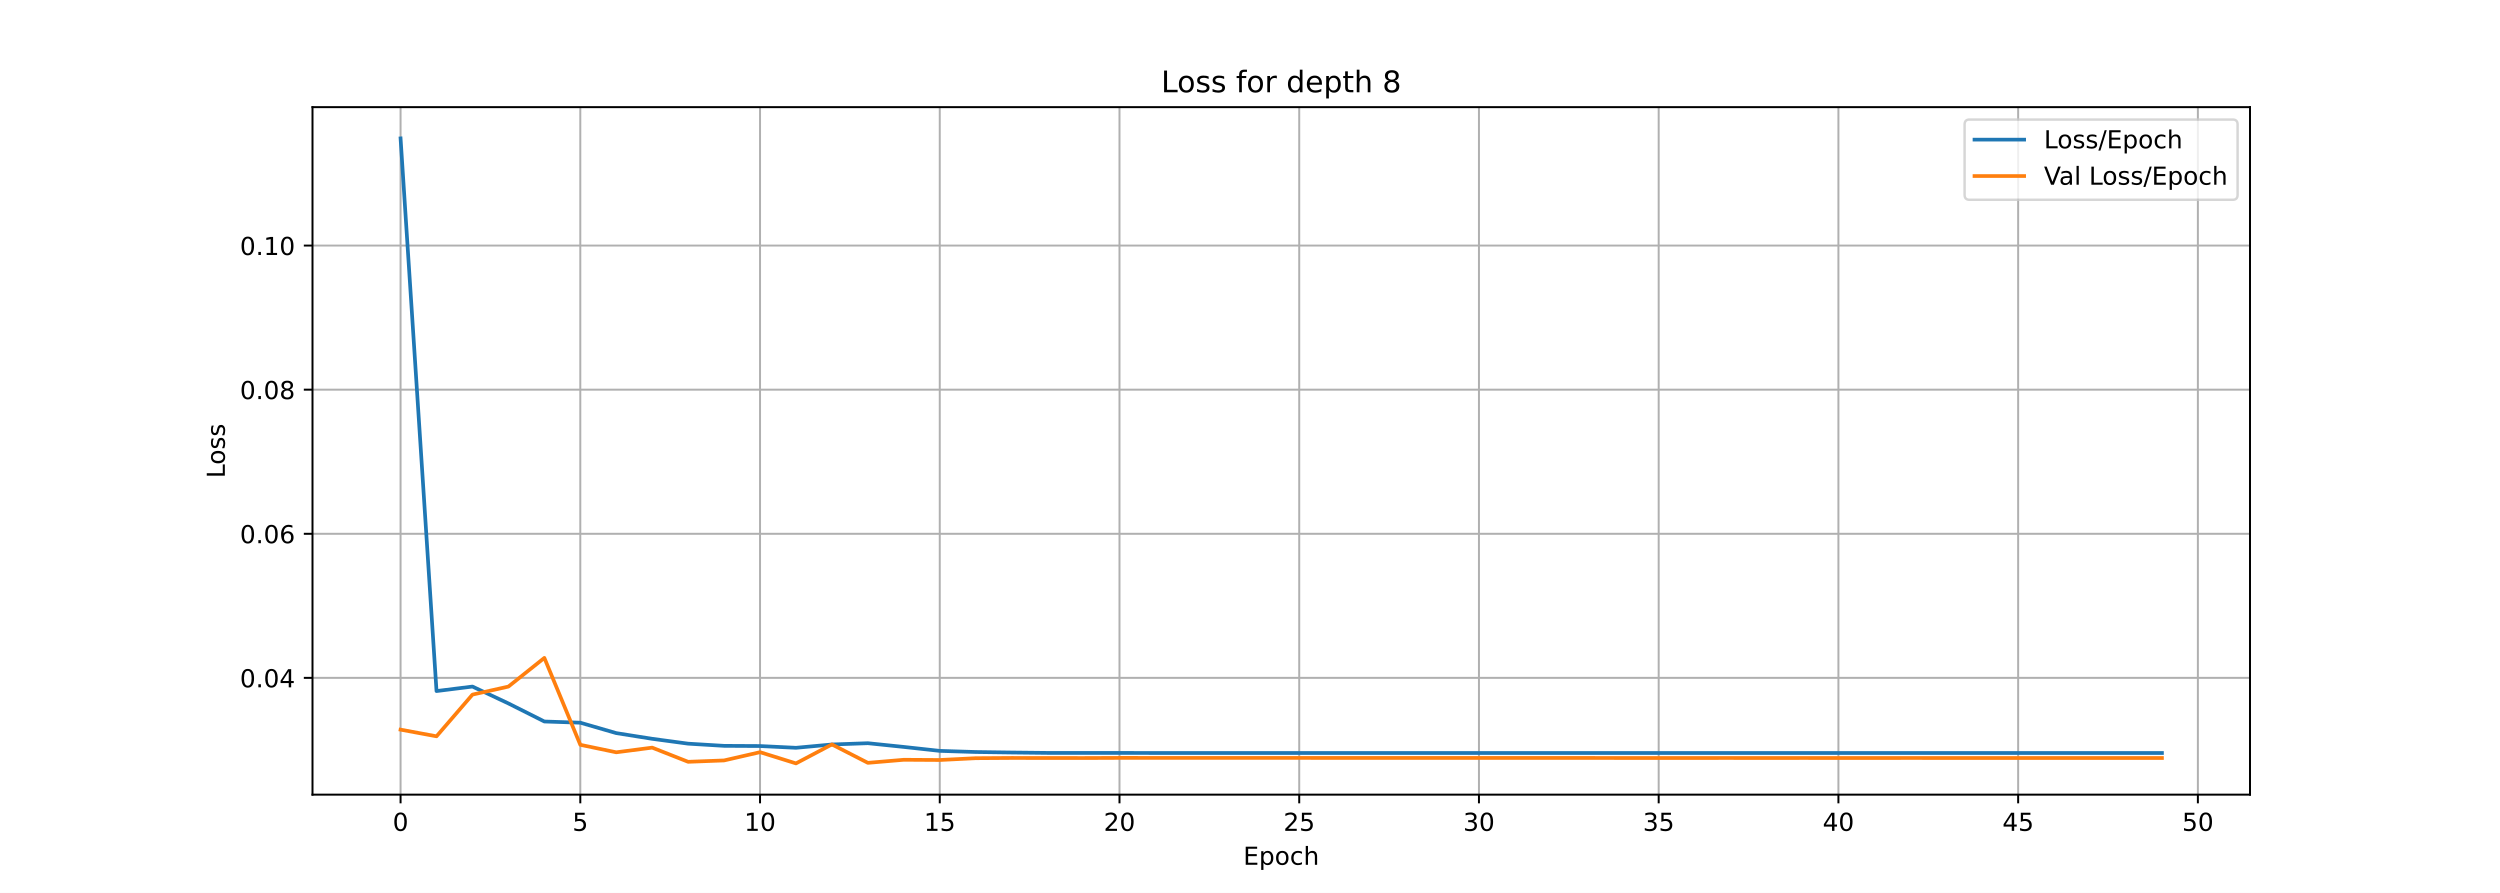
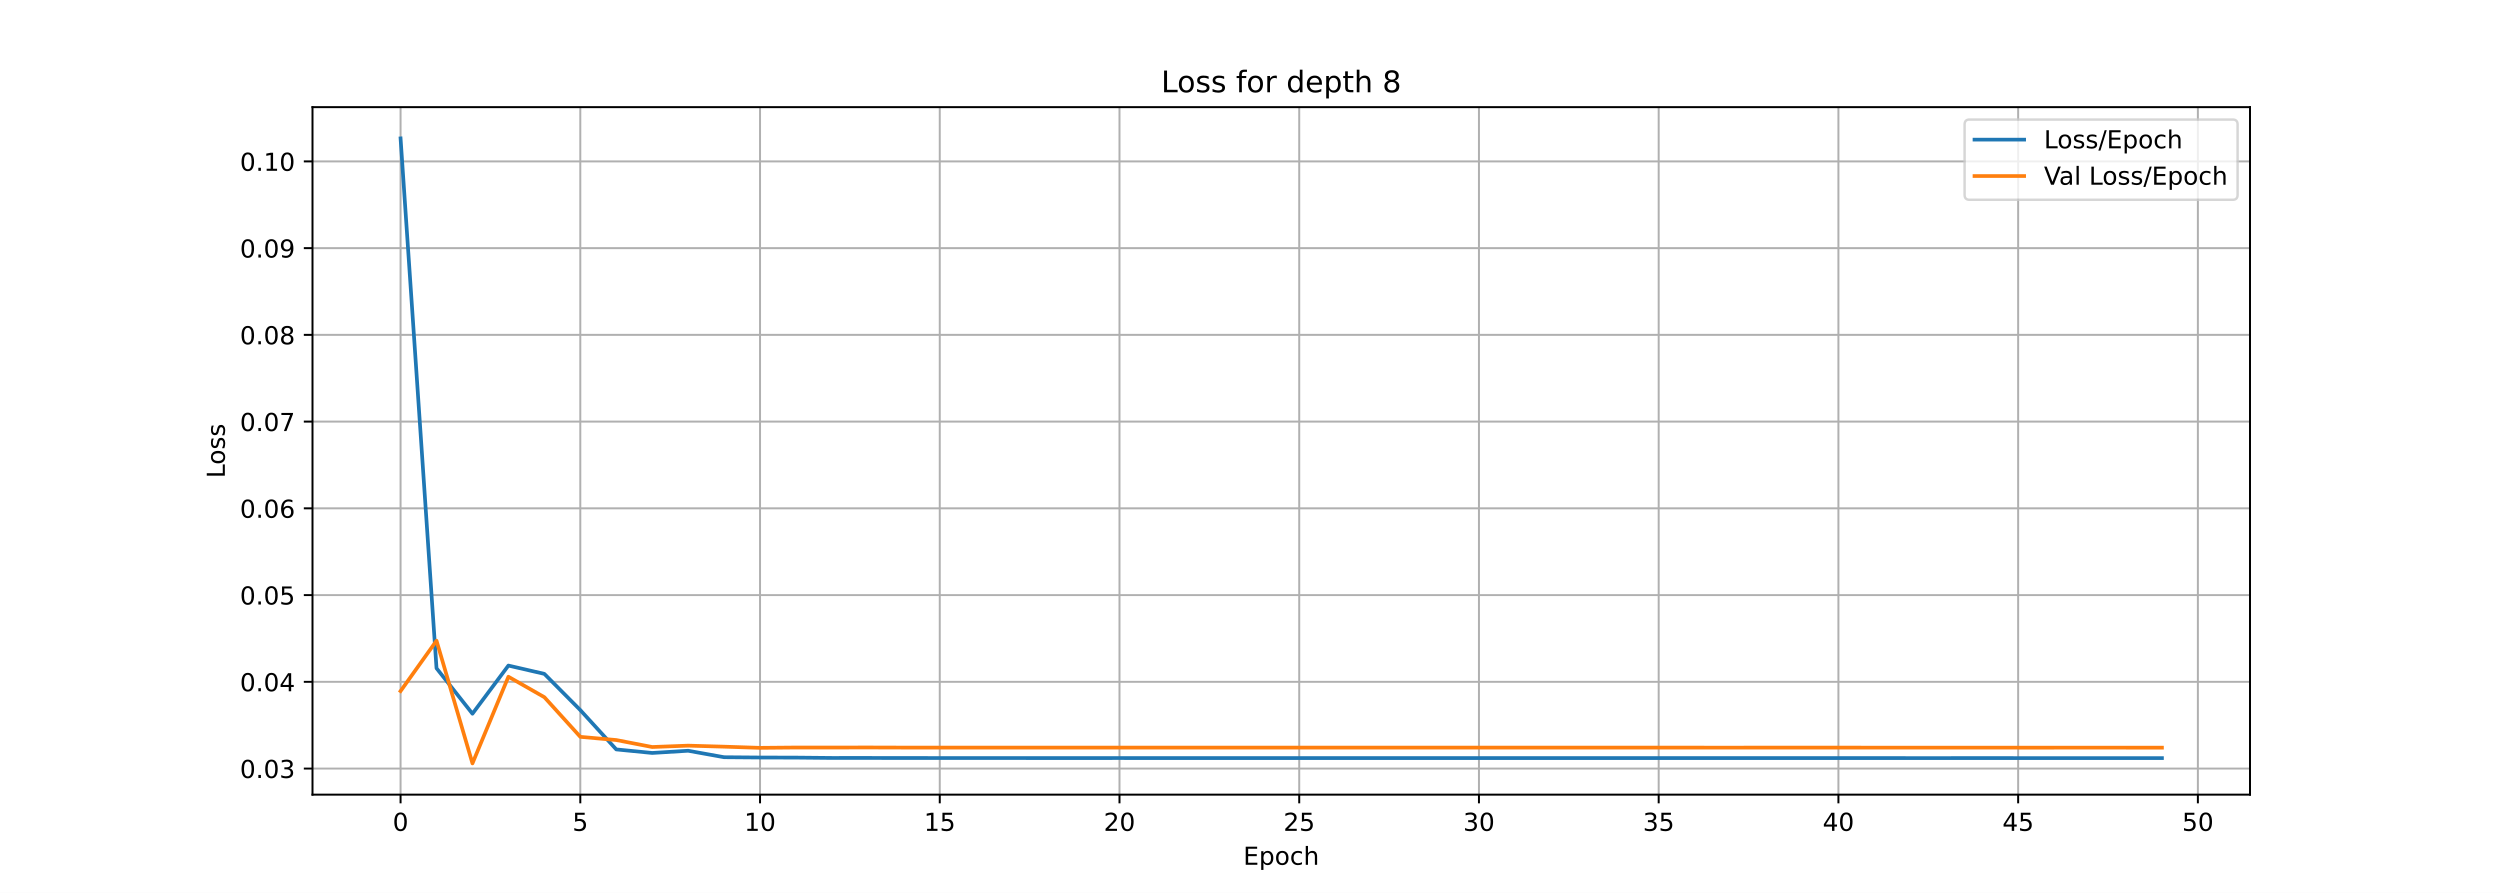
<svg xmlns="http://www.w3.org/2000/svg" xmlns:xlink="http://www.w3.org/1999/xlink" width="1008pt" height="360pt" viewBox="0 0 1008 360" version="1.1">
  <defs>
    <style type="text/css">*{stroke-linejoin: round; stroke-linecap: butt}</style>
  </defs>
  <g id="figure_1">
    <g id="patch_1">
      <path d="M 0 360  L 1008 360  L 1008 0  L 0 0  z " style="fill: #ffffff" />
    </g>
    <g id="axes_1">
      <g id="patch_2">
        <path d="M 126 320.4  L 907.2 320.4  L 907.2 43.2  L 126 43.2  z " style="fill: #ffffff" />
      </g>
      <g id="matplotlib.axis_1">
        <g id="xtick_1">
          <g id="line2d_1">
-             <path d="M 161.509 320.4  L 161.509 43.2  " clip-path="url(#pe4d2c948df)" style="fill: none; stroke: #b0b0b0; stroke-width: 0.8; stroke-linecap: square" />
+             <path d="M 161.509 320.4  L 161.509 43.2  " clip-path="url(#p68dc21cf31)" style="fill: none; stroke: #b0b0b0; stroke-width: 0.8; stroke-linecap: square" />
          </g>
          <g id="line2d_2">
            <defs>
-               <path id="mfc4fcb8a39" d="M 0 0  L 0 3.5  " style="stroke: #000000; stroke-width: 0.8" />
+               <path id="m61113ec7d9" d="M 0 0  L 0 3.5  " style="stroke: #000000; stroke-width: 0.8" />
            </defs>
            <g>
-               <use xlink:href="#mfc4fcb8a39" x="161.509" y="320.4" style="stroke: #000000; stroke-width: 0.8" />
+               <use xlink:href="#m61113ec7d9" x="161.509" y="320.4" style="stroke: #000000; stroke-width: 0.8" />
            </g>
          </g>
          <g id="text_1">
            <g transform="translate(158.3278 334.9984) scale(0.1 -0.1)">
              <defs>
                <path id="DejaVuSans-30" d="M 2034 4250  Q 1547 4250 1301 3770  Q 1056 3291 1056 2328  Q 1056 1369 1301 889  Q 1547 409 2034 409  Q 2525 409 2770 889  Q 3016 1369 3016 2328  Q 3016 3291 2770 3770  Q 2525 4250 2034 4250  z M 2034 4750  Q 2819 4750 3233 4129  Q 3647 3509 3647 2328  Q 3647 1150 3233 529  Q 2819 -91 2034 -91  Q 1250 -91 836 529  Q 422 1150 422 2328  Q 422 3509 836 4129  Q 1250 4750 2034 4750  z " transform="scale(0.015625)" />
              </defs>
              <use xlink:href="#DejaVuSans-30" />
            </g>
          </g>
        </g>
        <g id="xtick_2">
          <g id="line2d_3">
-             <path d="M 233.977 320.4  L 233.977 43.2  " clip-path="url(#pe4d2c948df)" style="fill: none; stroke: #b0b0b0; stroke-width: 0.8; stroke-linecap: square" />
+             <path d="M 233.977 320.4  L 233.977 43.2  " clip-path="url(#p68dc21cf31)" style="fill: none; stroke: #b0b0b0; stroke-width: 0.8; stroke-linecap: square" />
          </g>
          <g id="line2d_4">
            <g>
-               <use xlink:href="#mfc4fcb8a39" x="233.977" y="320.4" style="stroke: #000000; stroke-width: 0.8" />
+               <use xlink:href="#m61113ec7d9" x="233.977" y="320.4" style="stroke: #000000; stroke-width: 0.8" />
            </g>
          </g>
          <g id="text_2">
            <g transform="translate(230.7954 334.9984) scale(0.1 -0.1)">
              <defs>
                <path id="DejaVuSans-35" d="M 691 4666  L 3169 4666  L 3169 4134  L 1269 4134  L 1269 2991  Q 1406 3038 1543 3061  Q 1681 3084 1819 3084  Q 2600 3084 3056 2656  Q 3513 2228 3513 1497  Q 3513 744 3044 326  Q 2575 -91 1722 -91  Q 1428 -91 1123 -41  Q 819 9 494 109  L 494 744  Q 775 591 1075 516  Q 1375 441 1709 441  Q 2250 441 2565 725  Q 2881 1009 2881 1497  Q 2881 1984 2565 2268  Q 2250 2553 1709 2553  Q 1456 2553 1204 2497  Q 953 2441 691 2322  L 691 4666  z " transform="scale(0.015625)" />
              </defs>
              <use xlink:href="#DejaVuSans-35" />
            </g>
          </g>
        </g>
        <g id="xtick_3">
          <g id="line2d_5">
-             <path d="M 306.444 320.4  L 306.444 43.2  " clip-path="url(#pe4d2c948df)" style="fill: none; stroke: #b0b0b0; stroke-width: 0.8; stroke-linecap: square" />
+             <path d="M 306.444 320.4  L 306.444 43.2  " clip-path="url(#p68dc21cf31)" style="fill: none; stroke: #b0b0b0; stroke-width: 0.8; stroke-linecap: square" />
          </g>
          <g id="line2d_6">
            <g>
-               <use xlink:href="#mfc4fcb8a39" x="306.444" y="320.4" style="stroke: #000000; stroke-width: 0.8" />
+               <use xlink:href="#m61113ec7d9" x="306.444" y="320.4" style="stroke: #000000; stroke-width: 0.8" />
            </g>
          </g>
          <g id="text_3">
            <g transform="translate(300.0817 334.9984) scale(0.1 -0.1)">
              <defs>
                <path id="DejaVuSans-31" d="M 794 531  L 1825 531  L 1825 4091  L 703 3866  L 703 4441  L 1819 4666  L 2450 4666  L 2450 531  L 3481 531  L 3481 0  L 794 0  L 794 531  z " transform="scale(0.015625)" />
              </defs>
              <use xlink:href="#DejaVuSans-31" />
              <use xlink:href="#DejaVuSans-30" x="63.623" />
            </g>
          </g>
        </g>
        <g id="xtick_4">
          <g id="line2d_7">
-             <path d="M 378.912 320.4  L 378.912 43.2  " clip-path="url(#pe4d2c948df)" style="fill: none; stroke: #b0b0b0; stroke-width: 0.8; stroke-linecap: square" />
+             <path d="M 378.912 320.4  L 378.912 43.2  " clip-path="url(#p68dc21cf31)" style="fill: none; stroke: #b0b0b0; stroke-width: 0.8; stroke-linecap: square" />
          </g>
          <g id="line2d_8">
            <g>
-               <use xlink:href="#mfc4fcb8a39" x="378.912" y="320.4" style="stroke: #000000; stroke-width: 0.8" />
+               <use xlink:href="#m61113ec7d9" x="378.912" y="320.4" style="stroke: #000000; stroke-width: 0.8" />
            </g>
          </g>
          <g id="text_4">
            <g transform="translate(372.5492 334.9984) scale(0.1 -0.1)">
              <use xlink:href="#DejaVuSans-31" />
              <use xlink:href="#DejaVuSans-35" x="63.623" />
            </g>
          </g>
        </g>
        <g id="xtick_5">
          <g id="line2d_9">
-             <path d="M 451.379 320.4  L 451.379 43.2  " clip-path="url(#pe4d2c948df)" style="fill: none; stroke: #b0b0b0; stroke-width: 0.8; stroke-linecap: square" />
+             <path d="M 451.379 320.4  L 451.379 43.2  " clip-path="url(#p68dc21cf31)" style="fill: none; stroke: #b0b0b0; stroke-width: 0.8; stroke-linecap: square" />
          </g>
          <g id="line2d_10">
            <g>
-               <use xlink:href="#mfc4fcb8a39" x="451.379" y="320.4" style="stroke: #000000; stroke-width: 0.8" />
+               <use xlink:href="#m61113ec7d9" x="451.379" y="320.4" style="stroke: #000000; stroke-width: 0.8" />
            </g>
          </g>
          <g id="text_5">
            <g transform="translate(445.0167 334.9984) scale(0.1 -0.1)">
              <defs>
                <path id="DejaVuSans-32" d="M 1228 531  L 3431 531  L 3431 0  L 469 0  L 469 531  Q 828 903 1448 1529  Q 2069 2156 2228 2338  Q 2531 2678 2651 2914  Q 2772 3150 2772 3378  Q 2772 3750 2511 3984  Q 2250 4219 1831 4219  Q 1534 4219 1204 4116  Q 875 4013 500 3803  L 500 4441  Q 881 4594 1212 4672  Q 1544 4750 1819 4750  Q 2544 4750 2975 4387  Q 3406 4025 3406 3419  Q 3406 3131 3298 2873  Q 3191 2616 2906 2266  Q 2828 2175 2409 1742  Q 1991 1309 1228 531  z " transform="scale(0.015625)" />
              </defs>
              <use xlink:href="#DejaVuSans-32" />
              <use xlink:href="#DejaVuSans-30" x="63.623" />
            </g>
          </g>
        </g>
        <g id="xtick_6">
          <g id="line2d_11">
-             <path d="M 523.847 320.4  L 523.847 43.2  " clip-path="url(#pe4d2c948df)" style="fill: none; stroke: #b0b0b0; stroke-width: 0.8; stroke-linecap: square" />
+             <path d="M 523.847 320.4  L 523.847 43.2  " clip-path="url(#p68dc21cf31)" style="fill: none; stroke: #b0b0b0; stroke-width: 0.8; stroke-linecap: square" />
          </g>
          <g id="line2d_12">
            <g>
-               <use xlink:href="#mfc4fcb8a39" x="523.847" y="320.4" style="stroke: #000000; stroke-width: 0.8" />
+               <use xlink:href="#m61113ec7d9" x="523.847" y="320.4" style="stroke: #000000; stroke-width: 0.8" />
            </g>
          </g>
          <g id="text_6">
            <g transform="translate(517.4843 334.9984) scale(0.1 -0.1)">
              <use xlink:href="#DejaVuSans-32" />
              <use xlink:href="#DejaVuSans-35" x="63.623" />
            </g>
          </g>
        </g>
        <g id="xtick_7">
          <g id="line2d_13">
-             <path d="M 596.314 320.4  L 596.314 43.2  " clip-path="url(#pe4d2c948df)" style="fill: none; stroke: #b0b0b0; stroke-width: 0.8; stroke-linecap: square" />
+             <path d="M 596.314 320.4  L 596.314 43.2  " clip-path="url(#p68dc21cf31)" style="fill: none; stroke: #b0b0b0; stroke-width: 0.8; stroke-linecap: square" />
          </g>
          <g id="line2d_14">
            <g>
-               <use xlink:href="#mfc4fcb8a39" x="596.314" y="320.4" style="stroke: #000000; stroke-width: 0.8" />
+               <use xlink:href="#m61113ec7d9" x="596.314" y="320.4" style="stroke: #000000; stroke-width: 0.8" />
            </g>
          </g>
          <g id="text_7">
            <g transform="translate(589.9518 334.9984) scale(0.1 -0.1)">
              <defs>
                <path id="DejaVuSans-33" d="M 2597 2516  Q 3050 2419 3304 2112  Q 3559 1806 3559 1356  Q 3559 666 3084 287  Q 2609 -91 1734 -91  Q 1441 -91 1130 -33  Q 819 25 488 141  L 488 750  Q 750 597 1062 519  Q 1375 441 1716 441  Q 2309 441 2620 675  Q 2931 909 2931 1356  Q 2931 1769 2642 2001  Q 2353 2234 1838 2234  L 1294 2234  L 1294 2753  L 1863 2753  Q 2328 2753 2575 2939  Q 2822 3125 2822 3475  Q 2822 3834 2567 4026  Q 2313 4219 1838 4219  Q 1578 4219 1281 4162  Q 984 4106 628 3988  L 628 4550  Q 988 4650 1302 4700  Q 1616 4750 1894 4750  Q 2613 4750 3031 4423  Q 3450 4097 3450 3541  Q 3450 3153 3228 2886  Q 3006 2619 2597 2516  z " transform="scale(0.015625)" />
              </defs>
              <use xlink:href="#DejaVuSans-33" />
              <use xlink:href="#DejaVuSans-30" x="63.623" />
            </g>
          </g>
        </g>
        <g id="xtick_8">
          <g id="line2d_15">
-             <path d="M 668.782 320.4  L 668.782 43.2  " clip-path="url(#pe4d2c948df)" style="fill: none; stroke: #b0b0b0; stroke-width: 0.8; stroke-linecap: square" />
+             <path d="M 668.782 320.4  L 668.782 43.2  " clip-path="url(#p68dc21cf31)" style="fill: none; stroke: #b0b0b0; stroke-width: 0.8; stroke-linecap: square" />
          </g>
          <g id="line2d_16">
            <g>
-               <use xlink:href="#mfc4fcb8a39" x="668.782" y="320.4" style="stroke: #000000; stroke-width: 0.8" />
+               <use xlink:href="#m61113ec7d9" x="668.782" y="320.4" style="stroke: #000000; stroke-width: 0.8" />
            </g>
          </g>
          <g id="text_8">
            <g transform="translate(662.4193 334.9984) scale(0.1 -0.1)">
              <use xlink:href="#DejaVuSans-33" />
              <use xlink:href="#DejaVuSans-35" x="63.623" />
            </g>
          </g>
        </g>
        <g id="xtick_9">
          <g id="line2d_17">
-             <path d="M 741.249 320.4  L 741.249 43.2  " clip-path="url(#pe4d2c948df)" style="fill: none; stroke: #b0b0b0; stroke-width: 0.8; stroke-linecap: square" />
+             <path d="M 741.249 320.4  L 741.249 43.2  " clip-path="url(#p68dc21cf31)" style="fill: none; stroke: #b0b0b0; stroke-width: 0.8; stroke-linecap: square" />
          </g>
          <g id="line2d_18">
            <g>
-               <use xlink:href="#mfc4fcb8a39" x="741.249" y="320.4" style="stroke: #000000; stroke-width: 0.8" />
+               <use xlink:href="#m61113ec7d9" x="741.249" y="320.4" style="stroke: #000000; stroke-width: 0.8" />
            </g>
          </g>
          <g id="text_9">
            <g transform="translate(734.8869 334.9984) scale(0.1 -0.1)">
              <defs>
                <path id="DejaVuSans-34" d="M 2419 4116  L 825 1625  L 2419 1625  L 2419 4116  z M 2253 4666  L 3047 4666  L 3047 1625  L 3713 1625  L 3713 1100  L 3047 1100  L 3047 0  L 2419 0  L 2419 1100  L 313 1100  L 313 1709  L 2253 4666  z " transform="scale(0.015625)" />
              </defs>
              <use xlink:href="#DejaVuSans-34" />
              <use xlink:href="#DejaVuSans-30" x="63.623" />
            </g>
          </g>
        </g>
        <g id="xtick_10">
          <g id="line2d_19">
-             <path d="M 813.717 320.4  L 813.717 43.2  " clip-path="url(#pe4d2c948df)" style="fill: none; stroke: #b0b0b0; stroke-width: 0.8; stroke-linecap: square" />
+             <path d="M 813.717 320.4  L 813.717 43.2  " clip-path="url(#p68dc21cf31)" style="fill: none; stroke: #b0b0b0; stroke-width: 0.8; stroke-linecap: square" />
          </g>
          <g id="line2d_20">
            <g>
-               <use xlink:href="#mfc4fcb8a39" x="813.717" y="320.4" style="stroke: #000000; stroke-width: 0.8" />
+               <use xlink:href="#m61113ec7d9" x="813.717" y="320.4" style="stroke: #000000; stroke-width: 0.8" />
            </g>
          </g>
          <g id="text_10">
            <g transform="translate(807.3544 334.9984) scale(0.1 -0.1)">
              <use xlink:href="#DejaVuSans-34" />
              <use xlink:href="#DejaVuSans-35" x="63.623" />
            </g>
          </g>
        </g>
        <g id="xtick_11">
          <g id="line2d_21">
-             <path d="M 886.184 320.4  L 886.184 43.2  " clip-path="url(#pe4d2c948df)" style="fill: none; stroke: #b0b0b0; stroke-width: 0.8; stroke-linecap: square" />
+             <path d="M 886.184 320.4  L 886.184 43.2  " clip-path="url(#p68dc21cf31)" style="fill: none; stroke: #b0b0b0; stroke-width: 0.8; stroke-linecap: square" />
          </g>
          <g id="line2d_22">
            <g>
-               <use xlink:href="#mfc4fcb8a39" x="886.184" y="320.4" style="stroke: #000000; stroke-width: 0.8" />
+               <use xlink:href="#m61113ec7d9" x="886.184" y="320.4" style="stroke: #000000; stroke-width: 0.8" />
            </g>
          </g>
          <g id="text_11">
            <g transform="translate(879.8219 334.9984) scale(0.1 -0.1)">
              <use xlink:href="#DejaVuSans-35" />
              <use xlink:href="#DejaVuSans-30" x="63.623" />
            </g>
          </g>
        </g>
        <g id="text_12">
          <g transform="translate(501.2891 348.6766) scale(0.1 -0.1)">
            <defs>
              <path id="DejaVuSans-45" d="M 628 4666  L 3578 4666  L 3578 4134  L 1259 4134  L 1259 2753  L 3481 2753  L 3481 2222  L 1259 2222  L 1259 531  L 3634 531  L 3634 0  L 628 0  L 628 4666  z " transform="scale(0.015625)" />
              <path id="DejaVuSans-70" d="M 1159 525  L 1159 -1331  L 581 -1331  L 581 3500  L 1159 3500  L 1159 2969  Q 1341 3281 1617 3432  Q 1894 3584 2278 3584  Q 2916 3584 3314 3078  Q 3713 2572 3713 1747  Q 3713 922 3314 415  Q 2916 -91 2278 -91  Q 1894 -91 1617 61  Q 1341 213 1159 525  z M 3116 1747  Q 3116 2381 2855 2742  Q 2594 3103 2138 3103  Q 1681 3103 1420 2742  Q 1159 2381 1159 1747  Q 1159 1113 1420 752  Q 1681 391 2138 391  Q 2594 391 2855 752  Q 3116 1113 3116 1747  z " transform="scale(0.015625)" />
              <path id="DejaVuSans-6f" d="M 1959 3097  Q 1497 3097 1228 2736  Q 959 2375 959 1747  Q 959 1119 1226 758  Q 1494 397 1959 397  Q 2419 397 2687 759  Q 2956 1122 2956 1747  Q 2956 2369 2687 2733  Q 2419 3097 1959 3097  z M 1959 3584  Q 2709 3584 3137 3096  Q 3566 2609 3566 1747  Q 3566 888 3137 398  Q 2709 -91 1959 -91  Q 1206 -91 779 398  Q 353 888 353 1747  Q 353 2609 779 3096  Q 1206 3584 1959 3584  z " transform="scale(0.015625)" />
              <path id="DejaVuSans-63" d="M 3122 3366  L 3122 2828  Q 2878 2963 2633 3030  Q 2388 3097 2138 3097  Q 1578 3097 1268 2742  Q 959 2388 959 1747  Q 959 1106 1268 751  Q 1578 397 2138 397  Q 2388 397 2633 464  Q 2878 531 3122 666  L 3122 134  Q 2881 22 2623 -34  Q 2366 -91 2075 -91  Q 1284 -91 818 406  Q 353 903 353 1747  Q 353 2603 823 3093  Q 1294 3584 2113 3584  Q 2378 3584 2631 3529  Q 2884 3475 3122 3366  z " transform="scale(0.015625)" />
              <path id="DejaVuSans-68" d="M 3513 2113  L 3513 0  L 2938 0  L 2938 2094  Q 2938 2591 2744 2837  Q 2550 3084 2163 3084  Q 1697 3084 1428 2787  Q 1159 2491 1159 1978  L 1159 0  L 581 0  L 581 4863  L 1159 4863  L 1159 2956  Q 1366 3272 1645 3428  Q 1925 3584 2291 3584  Q 2894 3584 3203 3211  Q 3513 2838 3513 2113  z " transform="scale(0.015625)" />
            </defs>
            <use xlink:href="#DejaVuSans-45" />
            <use xlink:href="#DejaVuSans-70" x="63.184" />
            <use xlink:href="#DejaVuSans-6f" x="126.66" />
            <use xlink:href="#DejaVuSans-63" x="187.842" />
            <use xlink:href="#DejaVuSans-68" x="242.822" />
          </g>
        </g>
      </g>
      <g id="matplotlib.axis_2">
        <g id="ytick_1">
          <g id="line2d_23">
-             <path d="M 126 273.325  L 907.2 273.325  " clip-path="url(#pe4d2c948df)" style="fill: none; stroke: #b0b0b0; stroke-width: 0.8; stroke-linecap: square" />
+             <path d="M 126 309.889  L 907.2 309.889  " clip-path="url(#p68dc21cf31)" style="fill: none; stroke: #b0b0b0; stroke-width: 0.8; stroke-linecap: square" />
          </g>
          <g id="line2d_24">
            <defs>
-               <path id="m0099006618" d="M 0 0  L -3.5 0  " style="stroke: #000000; stroke-width: 0.8" />
+               <path id="m49cae2caf1" d="M 0 0  L -3.5 0  " style="stroke: #000000; stroke-width: 0.8" />
            </defs>
            <g>
-               <use xlink:href="#m0099006618" x="126" y="273.325" style="stroke: #000000; stroke-width: 0.8" />
+               <use xlink:href="#m49cae2caf1" x="126" y="309.889" style="stroke: #000000; stroke-width: 0.8" />
            </g>
          </g>
          <g id="text_13">
-             <g transform="translate(96.73438 277.124) scale(0.1 -0.1)">
+             <g transform="translate(96.73438 313.6884) scale(0.1 -0.1)">
              <defs>
                <path id="DejaVuSans-2e" d="M 684 794  L 1344 794  L 1344 0  L 684 0  L 684 794  z " transform="scale(0.015625)" />
              </defs>
              <use xlink:href="#DejaVuSans-30" />
              <use xlink:href="#DejaVuSans-2e" x="63.623" />
              <use xlink:href="#DejaVuSans-30" x="95.41" />
-               <use xlink:href="#DejaVuSans-34" x="159.033" />
+               <use xlink:href="#DejaVuSans-33" x="159.033" />
            </g>
          </g>
        </g>
        <g id="ytick_2">
          <g id="line2d_25">
-             <path d="M 126 215.221  L 907.2 215.221  " clip-path="url(#pe4d2c948df)" style="fill: none; stroke: #b0b0b0; stroke-width: 0.8; stroke-linecap: square" />
+             <path d="M 126 274.916  L 907.2 274.916  " clip-path="url(#p68dc21cf31)" style="fill: none; stroke: #b0b0b0; stroke-width: 0.8; stroke-linecap: square" />
          </g>
          <g id="line2d_26">
            <g>
-               <use xlink:href="#m0099006618" x="126" y="215.221" style="stroke: #000000; stroke-width: 0.8" />
+               <use xlink:href="#m49cae2caf1" x="126" y="274.916" style="stroke: #000000; stroke-width: 0.8" />
            </g>
          </g>
          <g id="text_14">
-             <g transform="translate(96.73438 219.0206) scale(0.1 -0.1)">
-               <defs>
-                 <path id="DejaVuSans-36" d="M 2113 2584  Q 1688 2584 1439 2293  Q 1191 2003 1191 1497  Q 1191 994 1439 701  Q 1688 409 2113 409  Q 2538 409 2786 701  Q 3034 994 3034 1497  Q 3034 2003 2786 2293  Q 2538 2584 2113 2584  z M 3366 4563  L 3366 3988  Q 3128 4100 2886 4159  Q 2644 4219 2406 4219  Q 1781 4219 1451 3797  Q 1122 3375 1075 2522  Q 1259 2794 1537 2939  Q 1816 3084 2150 3084  Q 2853 3084 3261 2657  Q 3669 2231 3669 1497  Q 3669 778 3244 343  Q 2819 -91 2113 -91  Q 1303 -91 875 529  Q 447 1150 447 2328  Q 447 3434 972 4092  Q 1497 4750 2381 4750  Q 2619 4750 2861 4703  Q 3103 4656 3366 4563  z " transform="scale(0.015625)" />
-               </defs>
-               <use xlink:href="#DejaVuSans-30" />
-               <use xlink:href="#DejaVuSans-2e" x="63.623" />
-               <use xlink:href="#DejaVuSans-30" x="95.41" />
-               <use xlink:href="#DejaVuSans-36" x="159.033" />
+             <g transform="translate(96.73438 278.715) scale(0.1 -0.1)">
+               <use xlink:href="#DejaVuSans-30" />
+               <use xlink:href="#DejaVuSans-2e" x="63.623" />
+               <use xlink:href="#DejaVuSans-30" x="95.41" />
+               <use xlink:href="#DejaVuSans-34" x="159.033" />
            </g>
          </g>
        </g>
        <g id="ytick_3">
          <g id="line2d_27">
-             <path d="M 126 157.118  L 907.2 157.118  " clip-path="url(#pe4d2c948df)" style="fill: none; stroke: #b0b0b0; stroke-width: 0.8; stroke-linecap: square" />
+             <path d="M 126 239.942  L 907.2 239.942  " clip-path="url(#p68dc21cf31)" style="fill: none; stroke: #b0b0b0; stroke-width: 0.8; stroke-linecap: square" />
          </g>
          <g id="line2d_28">
            <g>
-               <use xlink:href="#m0099006618" x="126" y="157.118" style="stroke: #000000; stroke-width: 0.8" />
+               <use xlink:href="#m49cae2caf1" x="126" y="239.942" style="stroke: #000000; stroke-width: 0.8" />
            </g>
          </g>
          <g id="text_15">
-             <g transform="translate(96.73438 160.9173) scale(0.1 -0.1)">
-               <defs>
-                 <path id="DejaVuSans-38" d="M 2034 2216  Q 1584 2216 1326 1975  Q 1069 1734 1069 1313  Q 1069 891 1326 650  Q 1584 409 2034 409  Q 2484 409 2743 651  Q 3003 894 3003 1313  Q 3003 1734 2745 1975  Q 2488 2216 2034 2216  z M 1403 2484  Q 997 2584 770 2862  Q 544 3141 544 3541  Q 544 4100 942 4425  Q 1341 4750 2034 4750  Q 2731 4750 3128 4425  Q 3525 4100 3525 3541  Q 3525 3141 3298 2862  Q 3072 2584 2669 2484  Q 3125 2378 3379 2068  Q 3634 1759 3634 1313  Q 3634 634 3220 271  Q 2806 -91 2034 -91  Q 1263 -91 848 271  Q 434 634 434 1313  Q 434 1759 690 2068  Q 947 2378 1403 2484  z M 1172 3481  Q 1172 3119 1398 2916  Q 1625 2713 2034 2713  Q 2441 2713 2670 2916  Q 2900 3119 2900 3481  Q 2900 3844 2670 4047  Q 2441 4250 2034 4250  Q 1625 4250 1398 4047  Q 1172 3844 1172 3481  z " transform="scale(0.015625)" />
-               </defs>
-               <use xlink:href="#DejaVuSans-30" />
-               <use xlink:href="#DejaVuSans-2e" x="63.623" />
-               <use xlink:href="#DejaVuSans-30" x="95.41" />
-               <use xlink:href="#DejaVuSans-38" x="159.033" />
+             <g transform="translate(96.73438 243.7416) scale(0.1 -0.1)">
+               <use xlink:href="#DejaVuSans-30" />
+               <use xlink:href="#DejaVuSans-2e" x="63.623" />
+               <use xlink:href="#DejaVuSans-30" x="95.41" />
+               <use xlink:href="#DejaVuSans-35" x="159.033" />
            </g>
          </g>
        </g>
        <g id="ytick_4">
          <g id="line2d_29">
-             <path d="M 126 99.015  L 907.2 99.015  " clip-path="url(#pe4d2c948df)" style="fill: none; stroke: #b0b0b0; stroke-width: 0.8; stroke-linecap: square" />
+             <path d="M 126 204.969  L 907.2 204.969  " clip-path="url(#p68dc21cf31)" style="fill: none; stroke: #b0b0b0; stroke-width: 0.8; stroke-linecap: square" />
          </g>
          <g id="line2d_30">
            <g>
-               <use xlink:href="#m0099006618" x="126" y="99.015" style="stroke: #000000; stroke-width: 0.8" />
+               <use xlink:href="#m49cae2caf1" x="126" y="204.969" style="stroke: #000000; stroke-width: 0.8" />
            </g>
          </g>
          <g id="text_16">
-             <g transform="translate(96.73438 102.814) scale(0.1 -0.1)">
+             <g transform="translate(96.73438 208.7682) scale(0.1 -0.1)">
+               <defs>
+                 <path id="DejaVuSans-36" d="M 2113 2584  Q 1688 2584 1439 2293  Q 1191 2003 1191 1497  Q 1191 994 1439 701  Q 1688 409 2113 409  Q 2538 409 2786 701  Q 3034 994 3034 1497  Q 3034 2003 2786 2293  Q 2538 2584 2113 2584  z M 3366 4563  L 3366 3988  Q 3128 4100 2886 4159  Q 2644 4219 2406 4219  Q 1781 4219 1451 3797  Q 1122 3375 1075 2522  Q 1259 2794 1537 2939  Q 1816 3084 2150 3084  Q 2853 3084 3261 2657  Q 3669 2231 3669 1497  Q 3669 778 3244 343  Q 2819 -91 2113 -91  Q 1303 -91 875 529  Q 447 1150 447 2328  Q 447 3434 972 4092  Q 1497 4750 2381 4750  Q 2619 4750 2861 4703  Q 3103 4656 3366 4563  z " transform="scale(0.015625)" />
+               </defs>
+               <use xlink:href="#DejaVuSans-30" />
+               <use xlink:href="#DejaVuSans-2e" x="63.623" />
+               <use xlink:href="#DejaVuSans-30" x="95.41" />
+               <use xlink:href="#DejaVuSans-36" x="159.033" />
+             </g>
+           </g>
+         </g>
+         <g id="ytick_5">
+           <g id="line2d_31">
+             <path d="M 126 169.996  L 907.2 169.996  " clip-path="url(#p68dc21cf31)" style="fill: none; stroke: #b0b0b0; stroke-width: 0.8; stroke-linecap: square" />
+           </g>
+           <g id="line2d_32">
+             <g>
+               <use xlink:href="#m49cae2caf1" x="126" y="169.996" style="stroke: #000000; stroke-width: 0.8" />
+             </g>
+           </g>
+           <g id="text_17">
+             <g transform="translate(96.73438 173.7948) scale(0.1 -0.1)">
+               <defs>
+                 <path id="DejaVuSans-37" d="M 525 4666  L 3525 4666  L 3525 4397  L 1831 0  L 1172 0  L 2766 4134  L 525 4134  L 525 4666  z " transform="scale(0.015625)" />
+               </defs>
+               <use xlink:href="#DejaVuSans-30" />
+               <use xlink:href="#DejaVuSans-2e" x="63.623" />
+               <use xlink:href="#DejaVuSans-30" x="95.41" />
+               <use xlink:href="#DejaVuSans-37" x="159.033" />
+             </g>
+           </g>
+         </g>
+         <g id="ytick_6">
+           <g id="line2d_33">
+             <path d="M 126 135.022  L 907.2 135.022  " clip-path="url(#p68dc21cf31)" style="fill: none; stroke: #b0b0b0; stroke-width: 0.8; stroke-linecap: square" />
+           </g>
+           <g id="line2d_34">
+             <g>
+               <use xlink:href="#m49cae2caf1" x="126" y="135.022" style="stroke: #000000; stroke-width: 0.8" />
+             </g>
+           </g>
+           <g id="text_18">
+             <g transform="translate(96.73438 138.8214) scale(0.1 -0.1)">
+               <defs>
+                 <path id="DejaVuSans-38" d="M 2034 2216  Q 1584 2216 1326 1975  Q 1069 1734 1069 1313  Q 1069 891 1326 650  Q 1584 409 2034 409  Q 2484 409 2743 651  Q 3003 894 3003 1313  Q 3003 1734 2745 1975  Q 2488 2216 2034 2216  z M 1403 2484  Q 997 2584 770 2862  Q 544 3141 544 3541  Q 544 4100 942 4425  Q 1341 4750 2034 4750  Q 2731 4750 3128 4425  Q 3525 4100 3525 3541  Q 3525 3141 3298 2862  Q 3072 2584 2669 2484  Q 3125 2378 3379 2068  Q 3634 1759 3634 1313  Q 3634 634 3220 271  Q 2806 -91 2034 -91  Q 1263 -91 848 271  Q 434 634 434 1313  Q 434 1759 690 2068  Q 947 2378 1403 2484  z M 1172 3481  Q 1172 3119 1398 2916  Q 1625 2713 2034 2713  Q 2441 2713 2670 2916  Q 2900 3119 2900 3481  Q 2900 3844 2670 4047  Q 2441 4250 2034 4250  Q 1625 4250 1398 4047  Q 1172 3844 1172 3481  z " transform="scale(0.015625)" />
+               </defs>
+               <use xlink:href="#DejaVuSans-30" />
+               <use xlink:href="#DejaVuSans-2e" x="63.623" />
+               <use xlink:href="#DejaVuSans-30" x="95.41" />
+               <use xlink:href="#DejaVuSans-38" x="159.033" />
+             </g>
+           </g>
+         </g>
+         <g id="ytick_7">
+           <g id="line2d_35">
+             <path d="M 126 100.049  L 907.2 100.049  " clip-path="url(#p68dc21cf31)" style="fill: none; stroke: #b0b0b0; stroke-width: 0.8; stroke-linecap: square" />
+           </g>
+           <g id="line2d_36">
+             <g>
+               <use xlink:href="#m49cae2caf1" x="126" y="100.049" style="stroke: #000000; stroke-width: 0.8" />
+             </g>
+           </g>
+           <g id="text_19">
+             <g transform="translate(96.73438 103.848) scale(0.1 -0.1)">
+               <defs>
+                 <path id="DejaVuSans-39" d="M 703 97  L 703 672  Q 941 559 1184 500  Q 1428 441 1663 441  Q 2288 441 2617 861  Q 2947 1281 2994 2138  Q 2813 1869 2534 1725  Q 2256 1581 1919 1581  Q 1219 1581 811 2004  Q 403 2428 403 3163  Q 403 3881 828 4315  Q 1253 4750 1959 4750  Q 2769 4750 3195 4129  Q 3622 3509 3622 2328  Q 3622 1225 3098 567  Q 2575 -91 1691 -91  Q 1453 -91 1209 -44  Q 966 3 703 97  z M 1959 2075  Q 2384 2075 2632 2365  Q 2881 2656 2881 3163  Q 2881 3666 2632 3958  Q 2384 4250 1959 4250  Q 1534 4250 1286 3958  Q 1038 3666 1038 3163  Q 1038 2656 1286 2365  Q 1534 2075 1959 2075  z " transform="scale(0.015625)" />
+               </defs>
+               <use xlink:href="#DejaVuSans-30" />
+               <use xlink:href="#DejaVuSans-2e" x="63.623" />
+               <use xlink:href="#DejaVuSans-30" x="95.41" />
+               <use xlink:href="#DejaVuSans-39" x="159.033" />
+             </g>
+           </g>
+         </g>
+         <g id="ytick_8">
+           <g id="line2d_37">
+             <path d="M 126 65.075  L 907.2 65.075  " clip-path="url(#p68dc21cf31)" style="fill: none; stroke: #b0b0b0; stroke-width: 0.8; stroke-linecap: square" />
+           </g>
+           <g id="line2d_38">
+             <g>
+               <use xlink:href="#m49cae2caf1" x="126" y="65.075" style="stroke: #000000; stroke-width: 0.8" />
+             </g>
+           </g>
+           <g id="text_20">
+             <g transform="translate(96.73438 68.87458) scale(0.1 -0.1)">
              <use xlink:href="#DejaVuSans-30" />
              <use xlink:href="#DejaVuSans-2e" x="63.623" />
              <use xlink:href="#DejaVuSans-31" x="95.41" />
              <use xlink:href="#DejaVuSans-30" x="159.033" />
            </g>
          </g>
        </g>
-         <g id="text_17">
+         <g id="text_21">
          <g transform="translate(90.65469 192.7672) rotate(-90) scale(0.1 -0.1)">
            <defs>
              <path id="DejaVuSans-4c" d="M 628 4666  L 1259 4666  L 1259 531  L 3531 531  L 3531 0  L 628 0  L 628 4666  z " transform="scale(0.015625)" />
              <path id="DejaVuSans-73" d="M 2834 3397  L 2834 2853  Q 2591 2978 2328 3040  Q 2066 3103 1784 3103  Q 1356 3103 1142 2972  Q 928 2841 928 2578  Q 928 2378 1081 2264  Q 1234 2150 1697 2047  L 1894 2003  Q 2506 1872 2764 1633  Q 3022 1394 3022 966  Q 3022 478 2636 193  Q 2250 -91 1575 -91  Q 1294 -91 989 -36  Q 684 19 347 128  L 347 722  Q 666 556 975 473  Q 1284 391 1588 391  Q 1994 391 2212 530  Q 2431 669 2431 922  Q 2431 1156 2273 1281  Q 2116 1406 1581 1522  L 1381 1569  Q 847 1681 609 1914  Q 372 2147 372 2553  Q 372 3047 722 3315  Q 1072 3584 1716 3584  Q 2034 3584 2315 3537  Q 2597 3491 2834 3397  z " transform="scale(0.015625)" />
            </defs>
            <use xlink:href="#DejaVuSans-4c" />
            <use xlink:href="#DejaVuSans-6f" x="53.963" />
            <use xlink:href="#DejaVuSans-73" x="115.145" />
            <use xlink:href="#DejaVuSans-73" x="167.244" />
          </g>
        </g>
      </g>
-       <g id="line2d_31">
-         <path d="M 161.509 55.8  L 176.003 278.634  L 190.496 276.82  L 204.99 283.628  L 219.483 290.909  L 233.977 291.391  L 248.47 295.592  L 262.964 297.891  L 277.457 299.846  L 291.951 300.726  L 306.444 300.805  L 320.938 301.512  L 335.431 300.176  L 349.925 299.661  L 364.418 301.165  L 378.912 302.753  L 393.405 303.208  L 407.899 303.413  L 422.392 303.575  L 436.886 303.581  L 451.379 303.587  L 465.873 303.601  L 480.366 303.603  L 494.86 303.603  L 509.353 303.603  L 523.847 303.605  L 538.34 303.604  L 552.834 303.605  L 567.327 303.605  L 581.821 303.606  L 596.314 303.606  L 610.808 303.607  L 625.301 303.607  L 639.795 303.61  L 654.288 303.608  L 668.782 303.61  L 683.275 303.611  L 697.769 303.612  L 712.262 303.612  L 726.756 303.612  L 741.249 303.613  L 755.743 303.614  L 770.236 303.612  L 784.73 303.615  L 799.223 303.614  L 813.717 303.617  L 828.21 303.616  L 842.704 303.617  L 857.197 303.619  L 871.691 303.617  " clip-path="url(#pe4d2c948df)" style="fill: none; stroke: #1f77b4; stroke-width: 1.5; stroke-linecap: square" />
-       </g>
-       <g id="line2d_32">
-         <path d="M 161.509 294.193  L 176.003 296.878  L 190.496 280.064  L 204.99 276.829  L 219.483 265.266  L 233.977 300.303  L 248.47 303.328  L 262.964 301.446  L 277.457 307.16  L 291.951 306.607  L 306.444 303.278  L 320.938 307.8  L 335.431 300.151  L 349.925 307.579  L 364.418 306.344  L 378.912 306.432  L 393.405 305.706  L 407.899 305.609  L 422.392 305.626  L 436.886 305.638  L 451.379 305.58  L 465.873 305.584  L 480.366 305.583  L 494.86 305.585  L 509.353 305.583  L 523.847 305.584  L 538.34 305.595  L 552.834 305.59  L 567.327 305.59  L 581.821 305.589  L 596.314 305.598  L 610.808 305.602  L 625.301 305.597  L 639.795 305.606  L 654.288 305.617  L 668.782 305.619  L 683.275 305.616  L 697.769 305.615  L 712.262 305.621  L 726.756 305.615  L 741.249 305.617  L 755.743 305.621  L 770.236 305.613  L 784.73 305.62  L 799.223 305.628  L 813.717 305.626  L 828.21 305.621  L 842.704 305.625  L 857.197 305.629  L 871.691 305.634  " clip-path="url(#pe4d2c948df)" style="fill: none; stroke: #ff7f0e; stroke-width: 1.5; stroke-linecap: square" />
+       <g id="line2d_39">
+         <path d="M 161.509 55.8  L 176.003 269.438  L 190.496 287.769  L 204.99 268.356  L 219.483 271.706  L 233.977 286.306  L 248.47 302.164  L 262.964 303.592  L 277.457 302.699  L 291.951 305.309  L 306.444 305.43  L 320.938 305.467  L 335.431 305.61  L 349.925 305.606  L 364.418 305.629  L 378.912 305.64  L 393.405 305.642  L 407.899 305.642  L 422.392 305.643  L 436.886 305.644  L 451.379 305.642  L 465.873 305.646  L 480.366 305.647  L 494.86 305.647  L 509.353 305.647  L 523.847 305.649  L 538.34 305.646  L 552.834 305.65  L 567.327 305.651  L 581.821 305.652  L 596.314 305.652  L 610.808 305.653  L 625.301 305.654  L 639.795 305.654  L 654.288 305.656  L 668.782 305.655  L 683.275 305.656  L 697.769 305.658  L 712.262 305.659  L 726.756 305.66  L 741.249 305.66  L 755.743 305.66  L 770.236 305.663  L 784.73 305.663  L 799.223 305.661  L 813.717 305.663  L 828.21 305.666  L 842.704 305.667  L 857.197 305.667  L 871.691 305.668  " clip-path="url(#p68dc21cf31)" style="fill: none; stroke: #1f77b4; stroke-width: 1.5; stroke-linecap: square" />
+       </g>
+       <g id="line2d_40">
+         <path d="M 161.509 278.641  L 176.003 258.34  L 190.496 307.8  L 204.99 272.859  L 219.483 281.108  L 233.977 297.095  L 248.47 298.383  L 262.964 301.193  L 277.457 300.646  L 291.951 301.058  L 306.444 301.533  L 320.938 301.399  L 335.431 301.406  L 349.925 301.382  L 364.418 301.425  L 378.912 301.426  L 393.405 301.429  L 407.899 301.429  L 422.392 301.429  L 436.886 301.428  L 451.379 301.427  L 465.873 301.429  L 480.366 301.429  L 494.86 301.429  L 509.353 301.433  L 523.847 301.433  L 538.34 301.436  L 552.834 301.435  L 567.327 301.436  L 581.821 301.435  L 596.314 301.436  L 610.808 301.44  L 625.301 301.44  L 639.795 301.441  L 654.288 301.443  L 668.782 301.442  L 683.275 301.443  L 697.769 301.444  L 712.262 301.441  L 726.756 301.443  L 741.249 301.441  L 755.743 301.444  L 770.236 301.445  L 784.73 301.446  L 799.223 301.445  L 813.717 301.448  L 828.21 301.449  L 842.704 301.447  L 857.197 301.448  L 871.691 301.452  " clip-path="url(#p68dc21cf31)" style="fill: none; stroke: #ff7f0e; stroke-width: 1.5; stroke-linecap: square" />
      </g>
      <g id="patch_3">
        <path d="M 126 320.4  L 126 43.2  " style="fill: none; stroke: #000000; stroke-width: 0.8; stroke-linejoin: miter; stroke-linecap: square" />
      </g>
      <g id="patch_4">
        <path d="M 907.2 320.4  L 907.2 43.2  " style="fill: none; stroke: #000000; stroke-width: 0.8; stroke-linejoin: miter; stroke-linecap: square" />
      </g>
      <g id="patch_5">
        <path d="M 126 320.4  L 907.2 320.4  " style="fill: none; stroke: #000000; stroke-width: 0.8; stroke-linejoin: miter; stroke-linecap: square" />
      </g>
      <g id="patch_6">
        <path d="M 126 43.2  L 907.2 43.2  " style="fill: none; stroke: #000000; stroke-width: 0.8; stroke-linejoin: miter; stroke-linecap: square" />
      </g>
-       <g id="text_18">
+       <g id="text_22">
        <g transform="translate(468.1866 37.2) scale(0.12 -0.12)">
          <defs>
            <path id="DejaVuSans-20" transform="scale(0.015625)" />
            <path id="DejaVuSans-66" d="M 2375 4863  L 2375 4384  L 1825 4384  Q 1516 4384 1395 4259  Q 1275 4134 1275 3809  L 1275 3500  L 2222 3500  L 2222 3053  L 1275 3053  L 1275 0  L 697 0  L 697 3053  L 147 3053  L 147 3500  L 697 3500  L 697 3744  Q 697 4328 969 4595  Q 1241 4863 1831 4863  L 2375 4863  z " transform="scale(0.015625)" />
            <path id="DejaVuSans-72" d="M 2631 2963  Q 2534 3019 2420 3045  Q 2306 3072 2169 3072  Q 1681 3072 1420 2755  Q 1159 2438 1159 1844  L 1159 0  L 581 0  L 581 3500  L 1159 3500  L 1159 2956  Q 1341 3275 1631 3429  Q 1922 3584 2338 3584  Q 2397 3584 2469 3576  Q 2541 3569 2628 3553  L 2631 2963  z " transform="scale(0.015625)" />
            <path id="DejaVuSans-64" d="M 2906 2969  L 2906 4863  L 3481 4863  L 3481 0  L 2906 0  L 2906 525  Q 2725 213 2448 61  Q 2172 -91 1784 -91  Q 1150 -91 751 415  Q 353 922 353 1747  Q 353 2572 751 3078  Q 1150 3584 1784 3584  Q 2172 3584 2448 3432  Q 2725 3281 2906 2969  z M 947 1747  Q 947 1113 1208 752  Q 1469 391 1925 391  Q 2381 391 2643 752  Q 2906 1113 2906 1747  Q 2906 2381 2643 2742  Q 2381 3103 1925 3103  Q 1469 3103 1208 2742  Q 947 2381 947 1747  z " transform="scale(0.015625)" />
            <path id="DejaVuSans-65" d="M 3597 1894  L 3597 1613  L 953 1613  Q 991 1019 1311 708  Q 1631 397 2203 397  Q 2534 397 2845 478  Q 3156 559 3463 722  L 3463 178  Q 3153 47 2828 -22  Q 2503 -91 2169 -91  Q 1331 -91 842 396  Q 353 884 353 1716  Q 353 2575 817 3079  Q 1281 3584 2069 3584  Q 2775 3584 3186 3129  Q 3597 2675 3597 1894  z M 3022 2063  Q 3016 2534 2758 2815  Q 2500 3097 2075 3097  Q 1594 3097 1305 2825  Q 1016 2553 972 2059  L 3022 2063  z " transform="scale(0.015625)" />
            <path id="DejaVuSans-74" d="M 1172 4494  L 1172 3500  L 2356 3500  L 2356 3053  L 1172 3053  L 1172 1153  Q 1172 725 1289 603  Q 1406 481 1766 481  L 2356 481  L 2356 0  L 1766 0  Q 1100 0 847 248  Q 594 497 594 1153  L 594 3053  L 172 3053  L 172 3500  L 594 3500  L 594 4494  L 1172 4494  z " transform="scale(0.015625)" />
          </defs>
          <use xlink:href="#DejaVuSans-4c" />
          <use xlink:href="#DejaVuSans-6f" x="53.963" />
          <use xlink:href="#DejaVuSans-73" x="115.145" />
          <use xlink:href="#DejaVuSans-73" x="167.244" />
          <use xlink:href="#DejaVuSans-20" x="219.344" />
          <use xlink:href="#DejaVuSans-66" x="251.131" />
          <use xlink:href="#DejaVuSans-6f" x="286.336" />
          <use xlink:href="#DejaVuSans-72" x="347.518" />
          <use xlink:href="#DejaVuSans-20" x="388.631" />
          <use xlink:href="#DejaVuSans-64" x="420.418" />
          <use xlink:href="#DejaVuSans-65" x="483.895" />
          <use xlink:href="#DejaVuSans-70" x="545.418" />
          <use xlink:href="#DejaVuSans-74" x="608.895" />
          <use xlink:href="#DejaVuSans-68" x="648.104" />
          <use xlink:href="#DejaVuSans-20" x="711.482" />
          <use xlink:href="#DejaVuSans-38" x="743.27" />
        </g>
      </g>
      <g id="legend_1">
        <g id="patch_7">
          <path d="M 794.125 80.556  L 900.2 80.556  Q 902.2 80.556 902.2 78.556  L 902.2 50.2  Q 902.2 48.2 900.2 48.2  L 794.125 48.2  Q 792.125 48.2 792.125 50.2  L 792.125 78.556  Q 792.125 80.556 794.125 80.556  z " style="fill: #ffffff; opacity: 0.8; stroke: #cccccc; stroke-linejoin: miter" />
        </g>
-         <g id="line2d_33">
+         <g id="line2d_41">
          <path d="M 796.125 56.298  L 806.125 56.298  L 816.125 56.298  " style="fill: none; stroke: #1f77b4; stroke-width: 1.5; stroke-linecap: square" />
        </g>
-         <g id="text_19">
+         <g id="text_23">
          <g transform="translate(824.125 59.79844) scale(0.1 -0.1)">
            <defs>
              <path id="DejaVuSans-2f" d="M 1625 4666  L 2156 4666  L 531 -594  L 0 -594  L 1625 4666  z " transform="scale(0.015625)" />
            </defs>
            <use xlink:href="#DejaVuSans-4c" />
            <use xlink:href="#DejaVuSans-6f" x="53.963" />
            <use xlink:href="#DejaVuSans-73" x="115.145" />
            <use xlink:href="#DejaVuSans-73" x="167.244" />
            <use xlink:href="#DejaVuSans-2f" x="219.344" />
            <use xlink:href="#DejaVuSans-45" x="253.035" />
            <use xlink:href="#DejaVuSans-70" x="316.219" />
            <use xlink:href="#DejaVuSans-6f" x="379.695" />
            <use xlink:href="#DejaVuSans-63" x="440.877" />
            <use xlink:href="#DejaVuSans-68" x="495.857" />
          </g>
        </g>
-         <g id="line2d_34">
+         <g id="line2d_42">
          <path d="M 796.125 70.977  L 806.125 70.977  L 816.125 70.977  " style="fill: none; stroke: #ff7f0e; stroke-width: 1.5; stroke-linecap: square" />
        </g>
-         <g id="text_20">
+         <g id="text_24">
          <g transform="translate(824.125 74.47656) scale(0.1 -0.1)">
            <defs>
              <path id="DejaVuSans-56" d="M 1831 0  L 50 4666  L 709 4666  L 2188 738  L 3669 4666  L 4325 4666  L 2547 0  L 1831 0  z " transform="scale(0.015625)" />
              <path id="DejaVuSans-61" d="M 2194 1759  Q 1497 1759 1228 1600  Q 959 1441 959 1056  Q 959 750 1161 570  Q 1363 391 1709 391  Q 2188 391 2477 730  Q 2766 1069 2766 1631  L 2766 1759  L 2194 1759  z M 3341 1997  L 3341 0  L 2766 0  L 2766 531  Q 2569 213 2275 61  Q 1981 -91 1556 -91  Q 1019 -91 701 211  Q 384 513 384 1019  Q 384 1609 779 1909  Q 1175 2209 1959 2209  L 2766 2209  L 2766 2266  Q 2766 2663 2505 2880  Q 2244 3097 1772 3097  Q 1472 3097 1187 3025  Q 903 2953 641 2809  L 641 3341  Q 956 3463 1253 3523  Q 1550 3584 1831 3584  Q 2591 3584 2966 3190  Q 3341 2797 3341 1997  z " transform="scale(0.015625)" />
              <path id="DejaVuSans-6c" d="M 603 4863  L 1178 4863  L 1178 0  L 603 0  L 603 4863  z " transform="scale(0.015625)" />
            </defs>
            <use xlink:href="#DejaVuSans-56" />
            <use xlink:href="#DejaVuSans-61" x="60.658" />
            <use xlink:href="#DejaVuSans-6c" x="121.938" />
            <use xlink:href="#DejaVuSans-20" x="149.721" />
            <use xlink:href="#DejaVuSans-4c" x="181.508" />
            <use xlink:href="#DejaVuSans-6f" x="235.471" />
            <use xlink:href="#DejaVuSans-73" x="296.652" />
            <use xlink:href="#DejaVuSans-73" x="348.752" />
            <use xlink:href="#DejaVuSans-2f" x="400.852" />
            <use xlink:href="#DejaVuSans-45" x="434.543" />
            <use xlink:href="#DejaVuSans-70" x="497.727" />
            <use xlink:href="#DejaVuSans-6f" x="561.203" />
            <use xlink:href="#DejaVuSans-63" x="622.385" />
            <use xlink:href="#DejaVuSans-68" x="677.365" />
          </g>
        </g>
      </g>
    </g>
  </g>
  <defs>
-     <clipPath id="pe4d2c948df">
+     <clipPath id="p68dc21cf31">
      <rect x="126" y="43.2" width="781.2" height="277.2" />
    </clipPath>
  </defs>
</svg>
